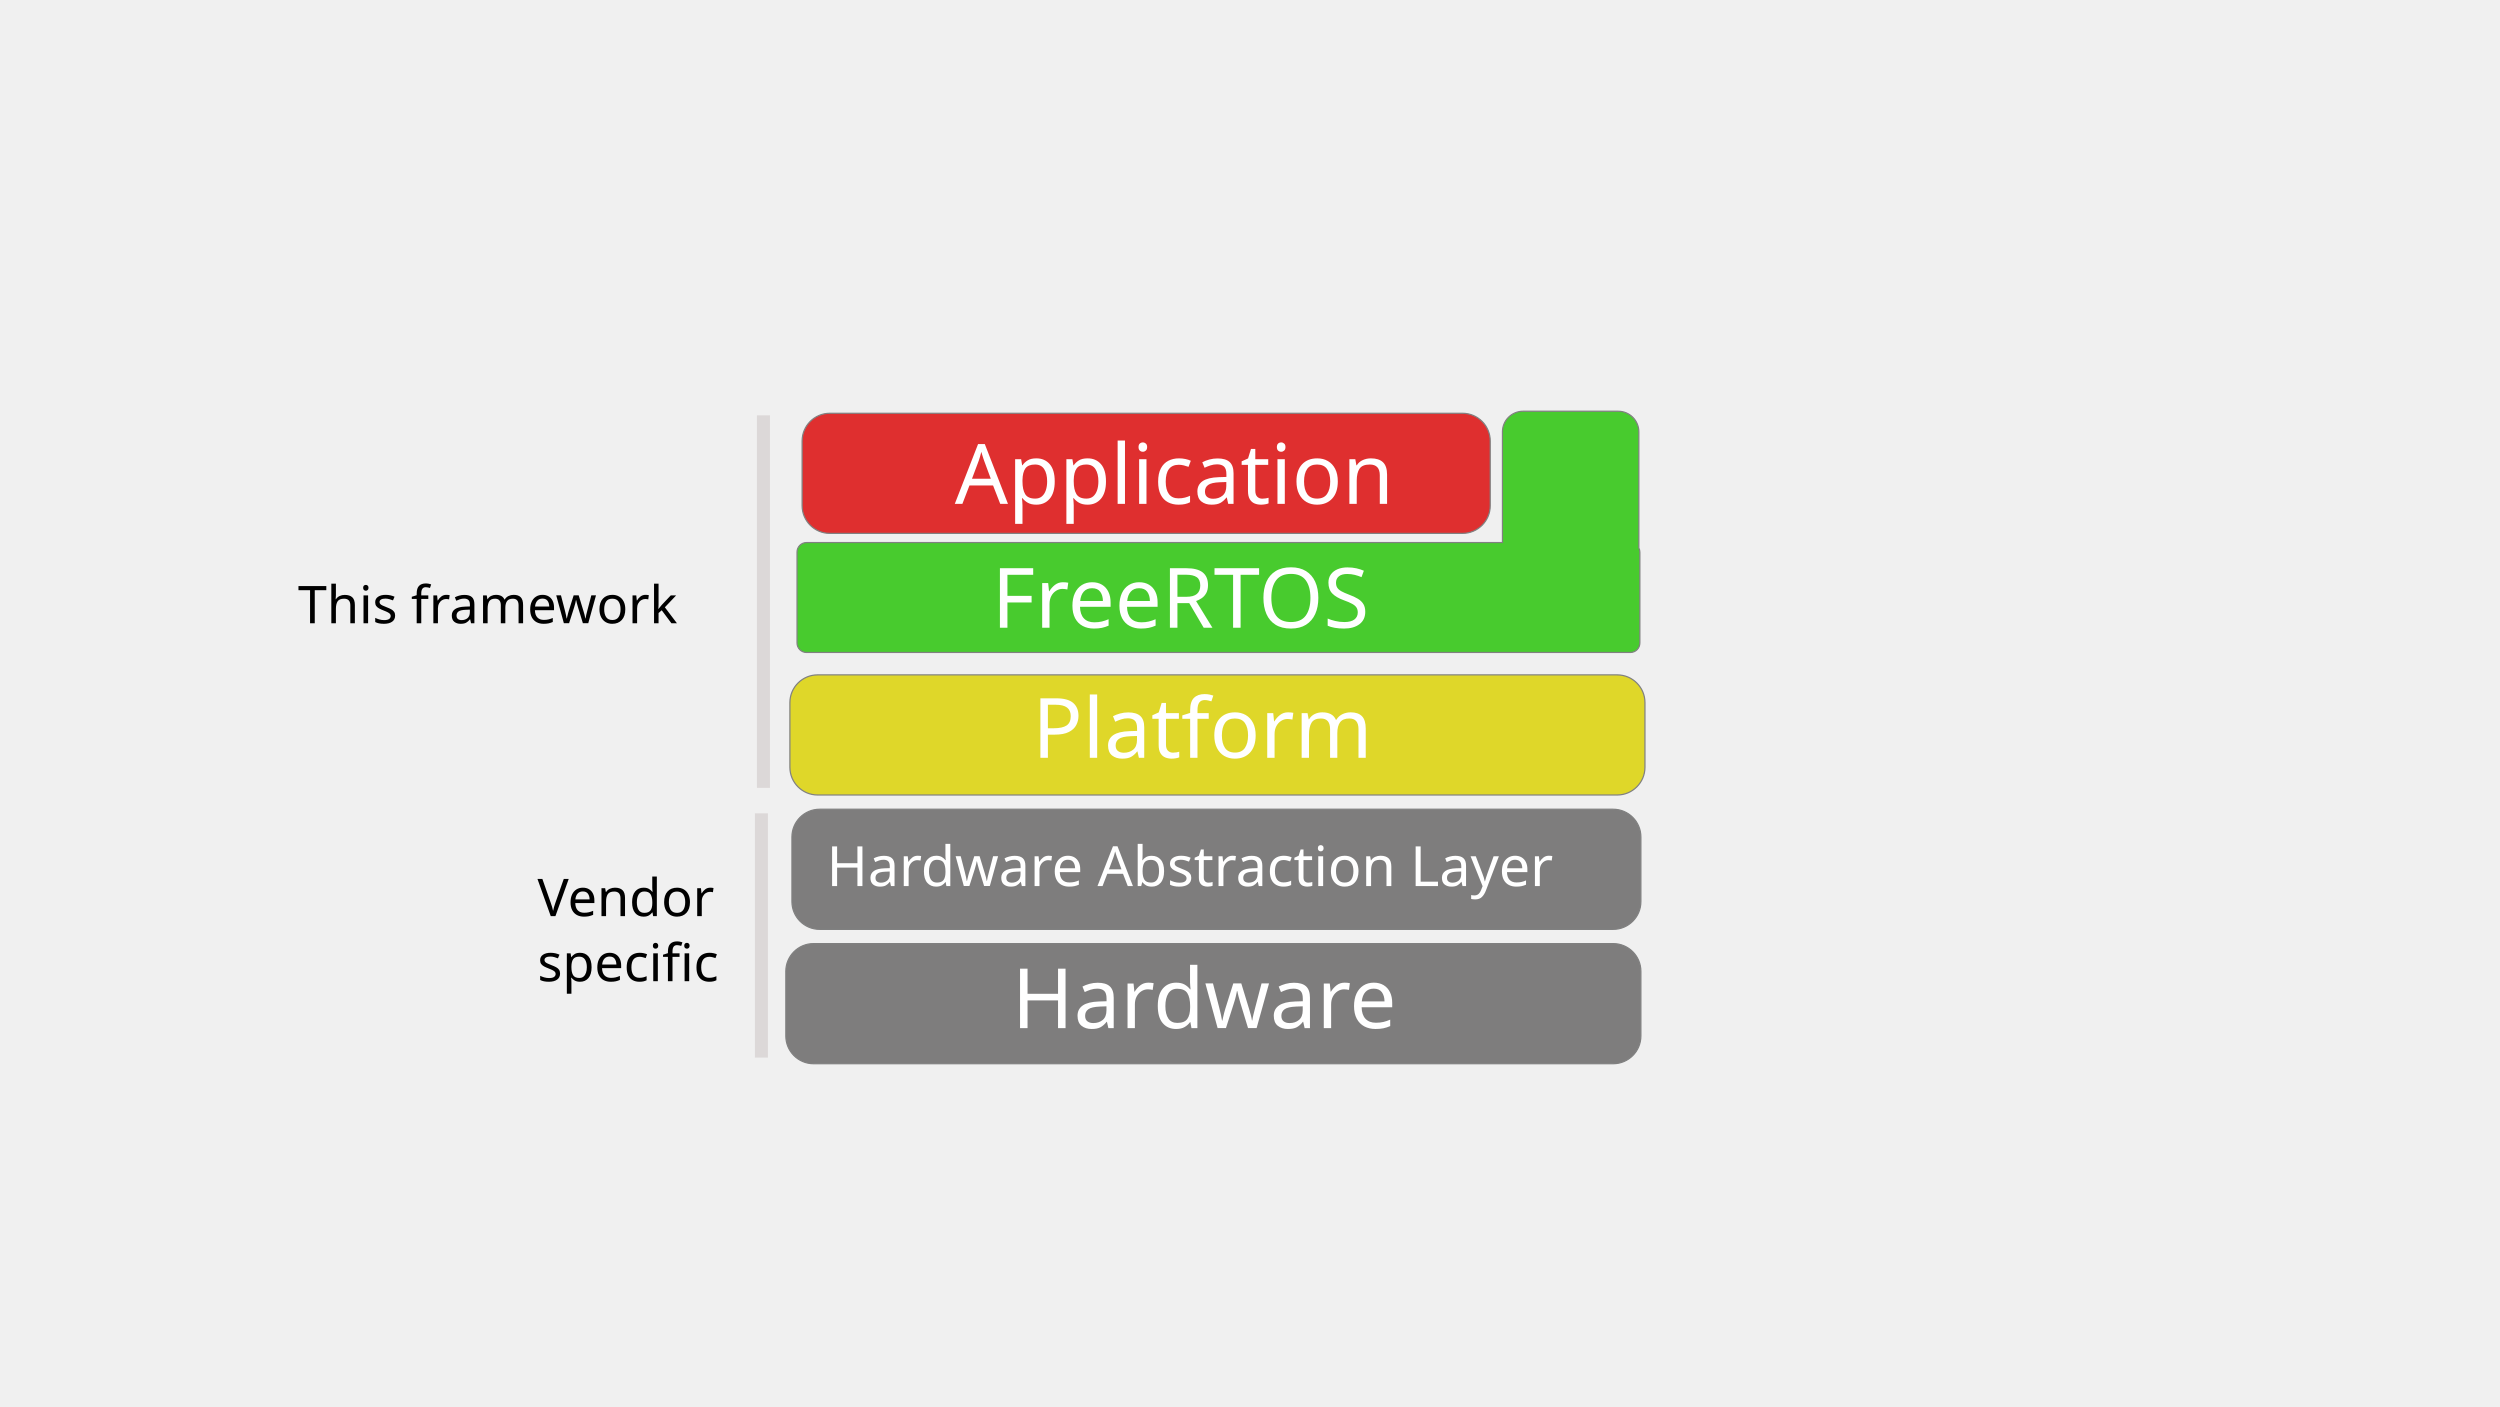
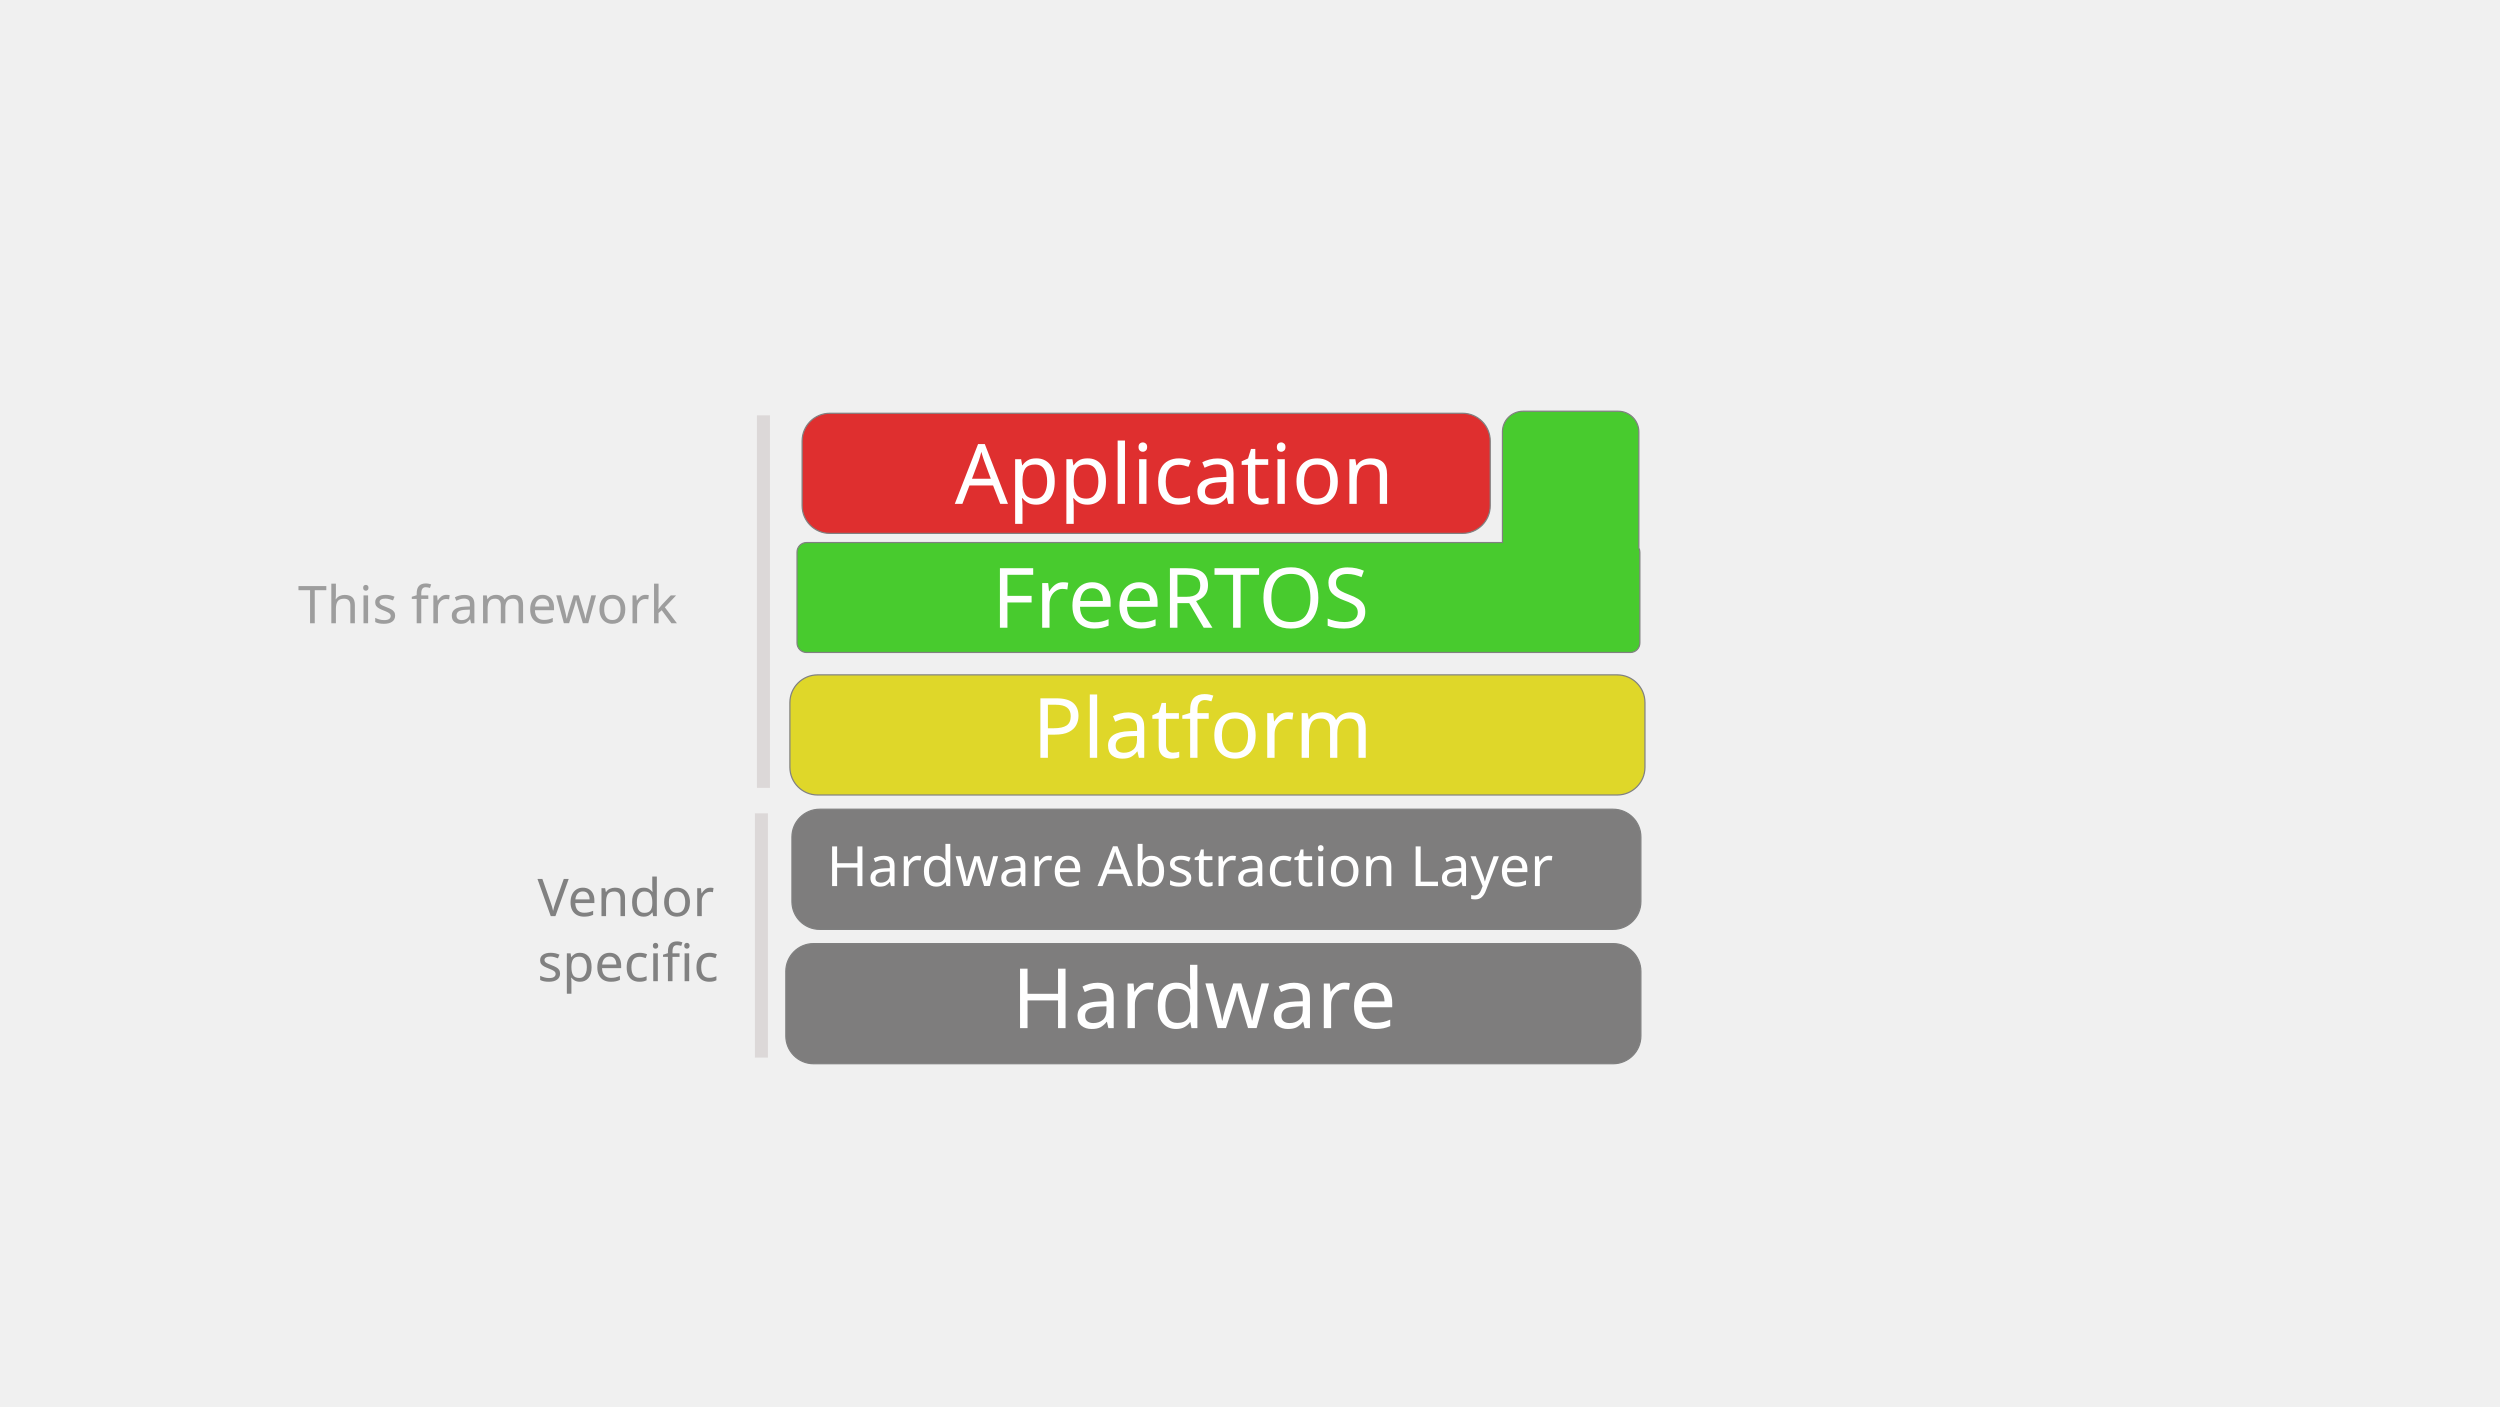
<svg xmlns="http://www.w3.org/2000/svg" width="1920" height="1080" viewBox="0 0 1920 1080" version="1.1" id="svg5">
  <defs id="defs2">
    </defs>
  <g id="layer1">
    <rect style="fill:#df2f2f;fill-opacity:1;stroke:#808080;stroke-width:0.945" id="rect181" width="528.469" height="92.248" x="616.026" y="317.394" ry="21.311" />
    <rect style="fill:#7e7d7d;fill-opacity:1;stroke:#808080;stroke-width:0.945" id="rect181-6" width="656.678" height="92.248" x="603.518" y="724.69" ry="21.311" />
    <rect style="fill:#dfd729;fill-opacity:1;stroke:#808080;stroke-width:0.945" id="rect181-6-6" width="656.678" height="92.248" x="606.645" y="518.306" ry="21.311" />
    <rect style="fill:#7e7d7d;fill-opacity:1;stroke:#808080;stroke-width:0.945" id="rect181-6-0" width="651.987" height="92.248" x="608.208" y="621.498" ry="21.311" />
    <text xml:space="preserve" style="font-style:normal;font-variant:normal;font-weight:normal;font-stretch:normal;font-size:64px;line-height:1.25;font-family:sans-serif;-inkscape-font-specification:'sans-serif, Normal';font-variant-ligatures:normal;font-variant-caps:normal;font-variant-numeric:normal;font-variant-east-asian:normal;fill:#ffffff;fill-opacity:1;stroke:none" x="733.29" y="386.95" id="text950">
      <tspan id="tspan867" x="733.29" y="386.95">Application</tspan>
    </text>
    <text xml:space="preserve" style="font-style:normal;font-variant:normal;font-weight:normal;font-stretch:normal;font-size:64px;line-height:1.25;font-family:sans-serif;-inkscape-font-specification:'sans-serif, Normal';font-variant-ligatures:normal;font-variant-caps:normal;font-variant-numeric:normal;font-variant-east-asian:normal;fill:#ffffff;fill-opacity:1;stroke:none" x="777.184" y="789.628" id="text950-7">
      <tspan id="tspan948-9" x="777.184" y="789.628">Hardware</tspan>
    </text>
    <text xml:space="preserve" style="font-style:normal;font-variant:normal;font-weight:normal;font-stretch:normal;font-size:64px;line-height:1.25;font-family:sans-serif;-inkscape-font-specification:'sans-serif, Normal';font-variant-ligatures:normal;font-variant-caps:normal;font-variant-numeric:normal;font-variant-east-asian:normal;fill:#ffffff;fill-opacity:1;stroke:none" x="792.821" y="582.004" id="text950-7-5">
      <tspan id="tspan1326" x="792.821" y="582.004">Platform</tspan>
    </text>
    <path id="rect1004-8" style="fill:#48cb2e;fill-opacity:1;stroke:#808080;stroke-width:0.945" d="M 1169.758 315.83 C 1160.959 315.83 1153.877 322.915 1153.877 331.713 L 1153.877 416.678 L 619.447 416.678 C 615.386 416.678 612.117 419.947 612.117 424.008 L 612.117 493.777 C 612.117 497.838 615.386 501.107 619.447 501.107 L 1252.084 501.107 C 1256.145 501.107 1259.414 497.838 1259.414 493.777 L 1259.414 424.008 C 1259.414 422.859 1259.1 421.808 1258.633 420.842 L 1258.633 331.713 C 1258.633 322.915 1251.548 315.83 1242.75 315.83 L 1169.758 315.83 z " />
    <text xml:space="preserve" style="font-style:normal;font-variant:normal;font-weight:normal;font-stretch:normal;font-size:64px;line-height:1.25;font-family:sans-serif;-inkscape-font-specification:'sans-serif, Normal';font-variant-ligatures:normal;font-variant-caps:normal;font-variant-numeric:normal;font-variant-east-asian:normal;fill:#ffffff;fill-opacity:1;stroke:none" x="761.74" y="482.095" id="text950-7-5-6">
      <tspan id="tspan1326-2" x="761.74" y="482.095">FreeRTOS</tspan>
    </text>
    <text xml:space="preserve" style="font-style:normal;font-variant:normal;font-weight:normal;font-stretch:normal;font-size:42.667px;line-height:1.25;font-family:sans-serif;-inkscape-font-specification:'sans-serif, Normal';font-variant-ligatures:normal;font-variant-caps:normal;font-variant-numeric:normal;font-variant-east-asian:normal;fill:#ffffff;fill-opacity:1;stroke:none" x="634.906" y="680.506" id="text950-7-8">
      <tspan id="tspan1273" x="634.906" y="680.506">Hardware Abstraction Layer</tspan>
      <tspan id="tspan1275" x="634.906" y="733.839" />
    </text>
    <path style="fill:none;stroke:#dcd8d8;stroke-width:10;stroke-linecap:butt;stroke-linejoin:miter;stroke-dasharray:none;stroke-opacity:1" d="m 586.319,318.958 c 0,95.376 0,190.75 0,286.124" id="path4584" />
    <path style="fill:none;stroke:#dcd8d8;stroke-width:10;stroke-linecap:butt;stroke-linejoin:miter;stroke-dasharray:none;stroke-opacity:1" d="m 584.756,624.625 c 0,62.541 0,125.082 0,187.622" id="path4584-2" />
-     <text xml:space="preserve" style="font-style:normal;font-weight:normal;font-size:40px;line-height:1.25;font-family:sans-serif;fill:#000000;fill-opacity:1;stroke:none" x="412.769" y="703.583" id="text4626">
+     <text xml:space="preserve" style="font-style:normal;font-weight:normal;font-size:40px;line-height:1.25;font-family:sans-serif;fill:#818181;fill-opacity:1;stroke:none" x="412.769" y="703.583" id="text4626">
      <tspan id="tspan4624" x="412.769" y="703.583">Vendor</tspan>
      <tspan x="412.769" y="753.583" id="tspan4628">specific</tspan>
    </text>
-     <text xml:space="preserve" style="font-style:normal;font-variant:normal;font-weight:normal;font-stretch:normal;font-size:40px;line-height:1.25;font-family:sans-serif;-inkscape-font-specification:'sans-serif, Normal';font-variant-ligatures:normal;font-variant-caps:normal;font-variant-numeric:normal;font-variant-east-asian:normal;fill:#000000;fill-opacity:1;stroke:none" x="176.813" y="478.68" id="text4626-7">
+     <text xml:space="preserve" style="font-style:normal;font-variant:normal;font-weight:normal;font-stretch:normal;font-size:40px;line-height:1.25;font-family:sans-serif;-inkscape-font-specification:'sans-serif, Normal';font-variant-ligatures:normal;font-variant-caps:normal;font-variant-numeric:normal;font-variant-east-asian:normal;fill:#9d9d9d;fill-opacity:1;stroke:none" x="176.813" y="478.68" id="text4626-7">
      <tspan id="tspan4668" x="176.813" y="478.68">     This framework</tspan>
    </text>
  </g>
</svg>
